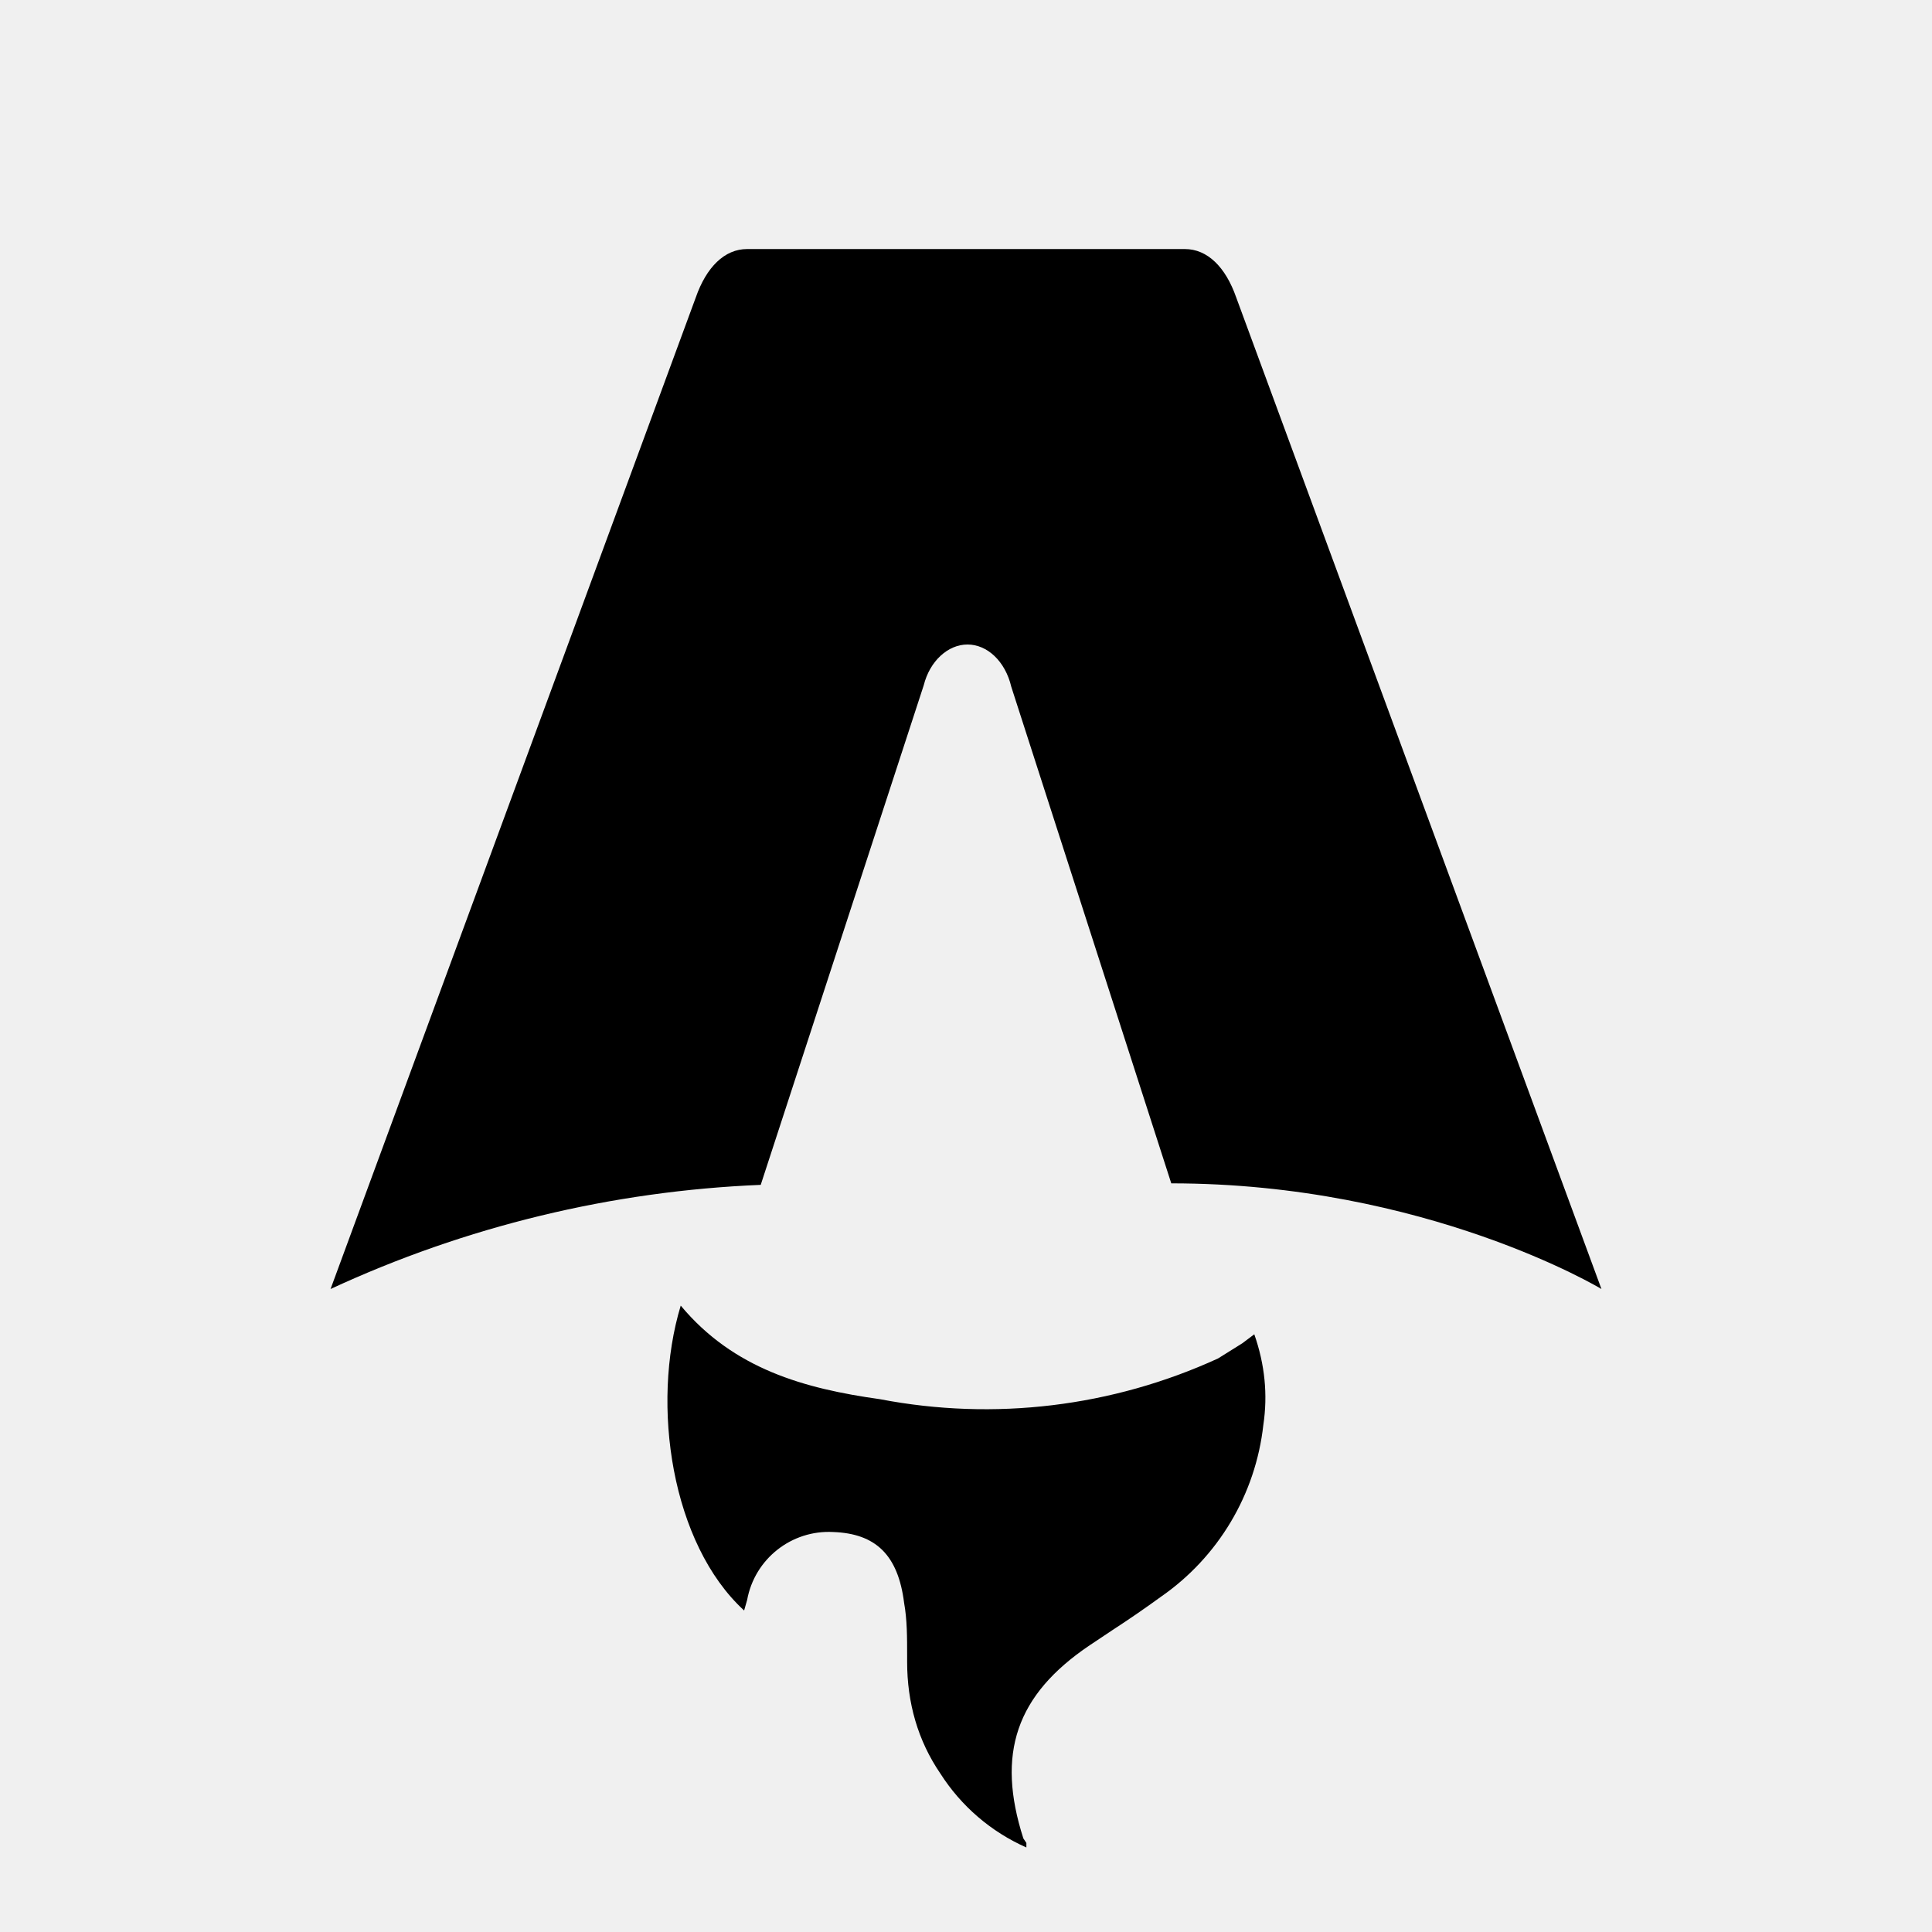
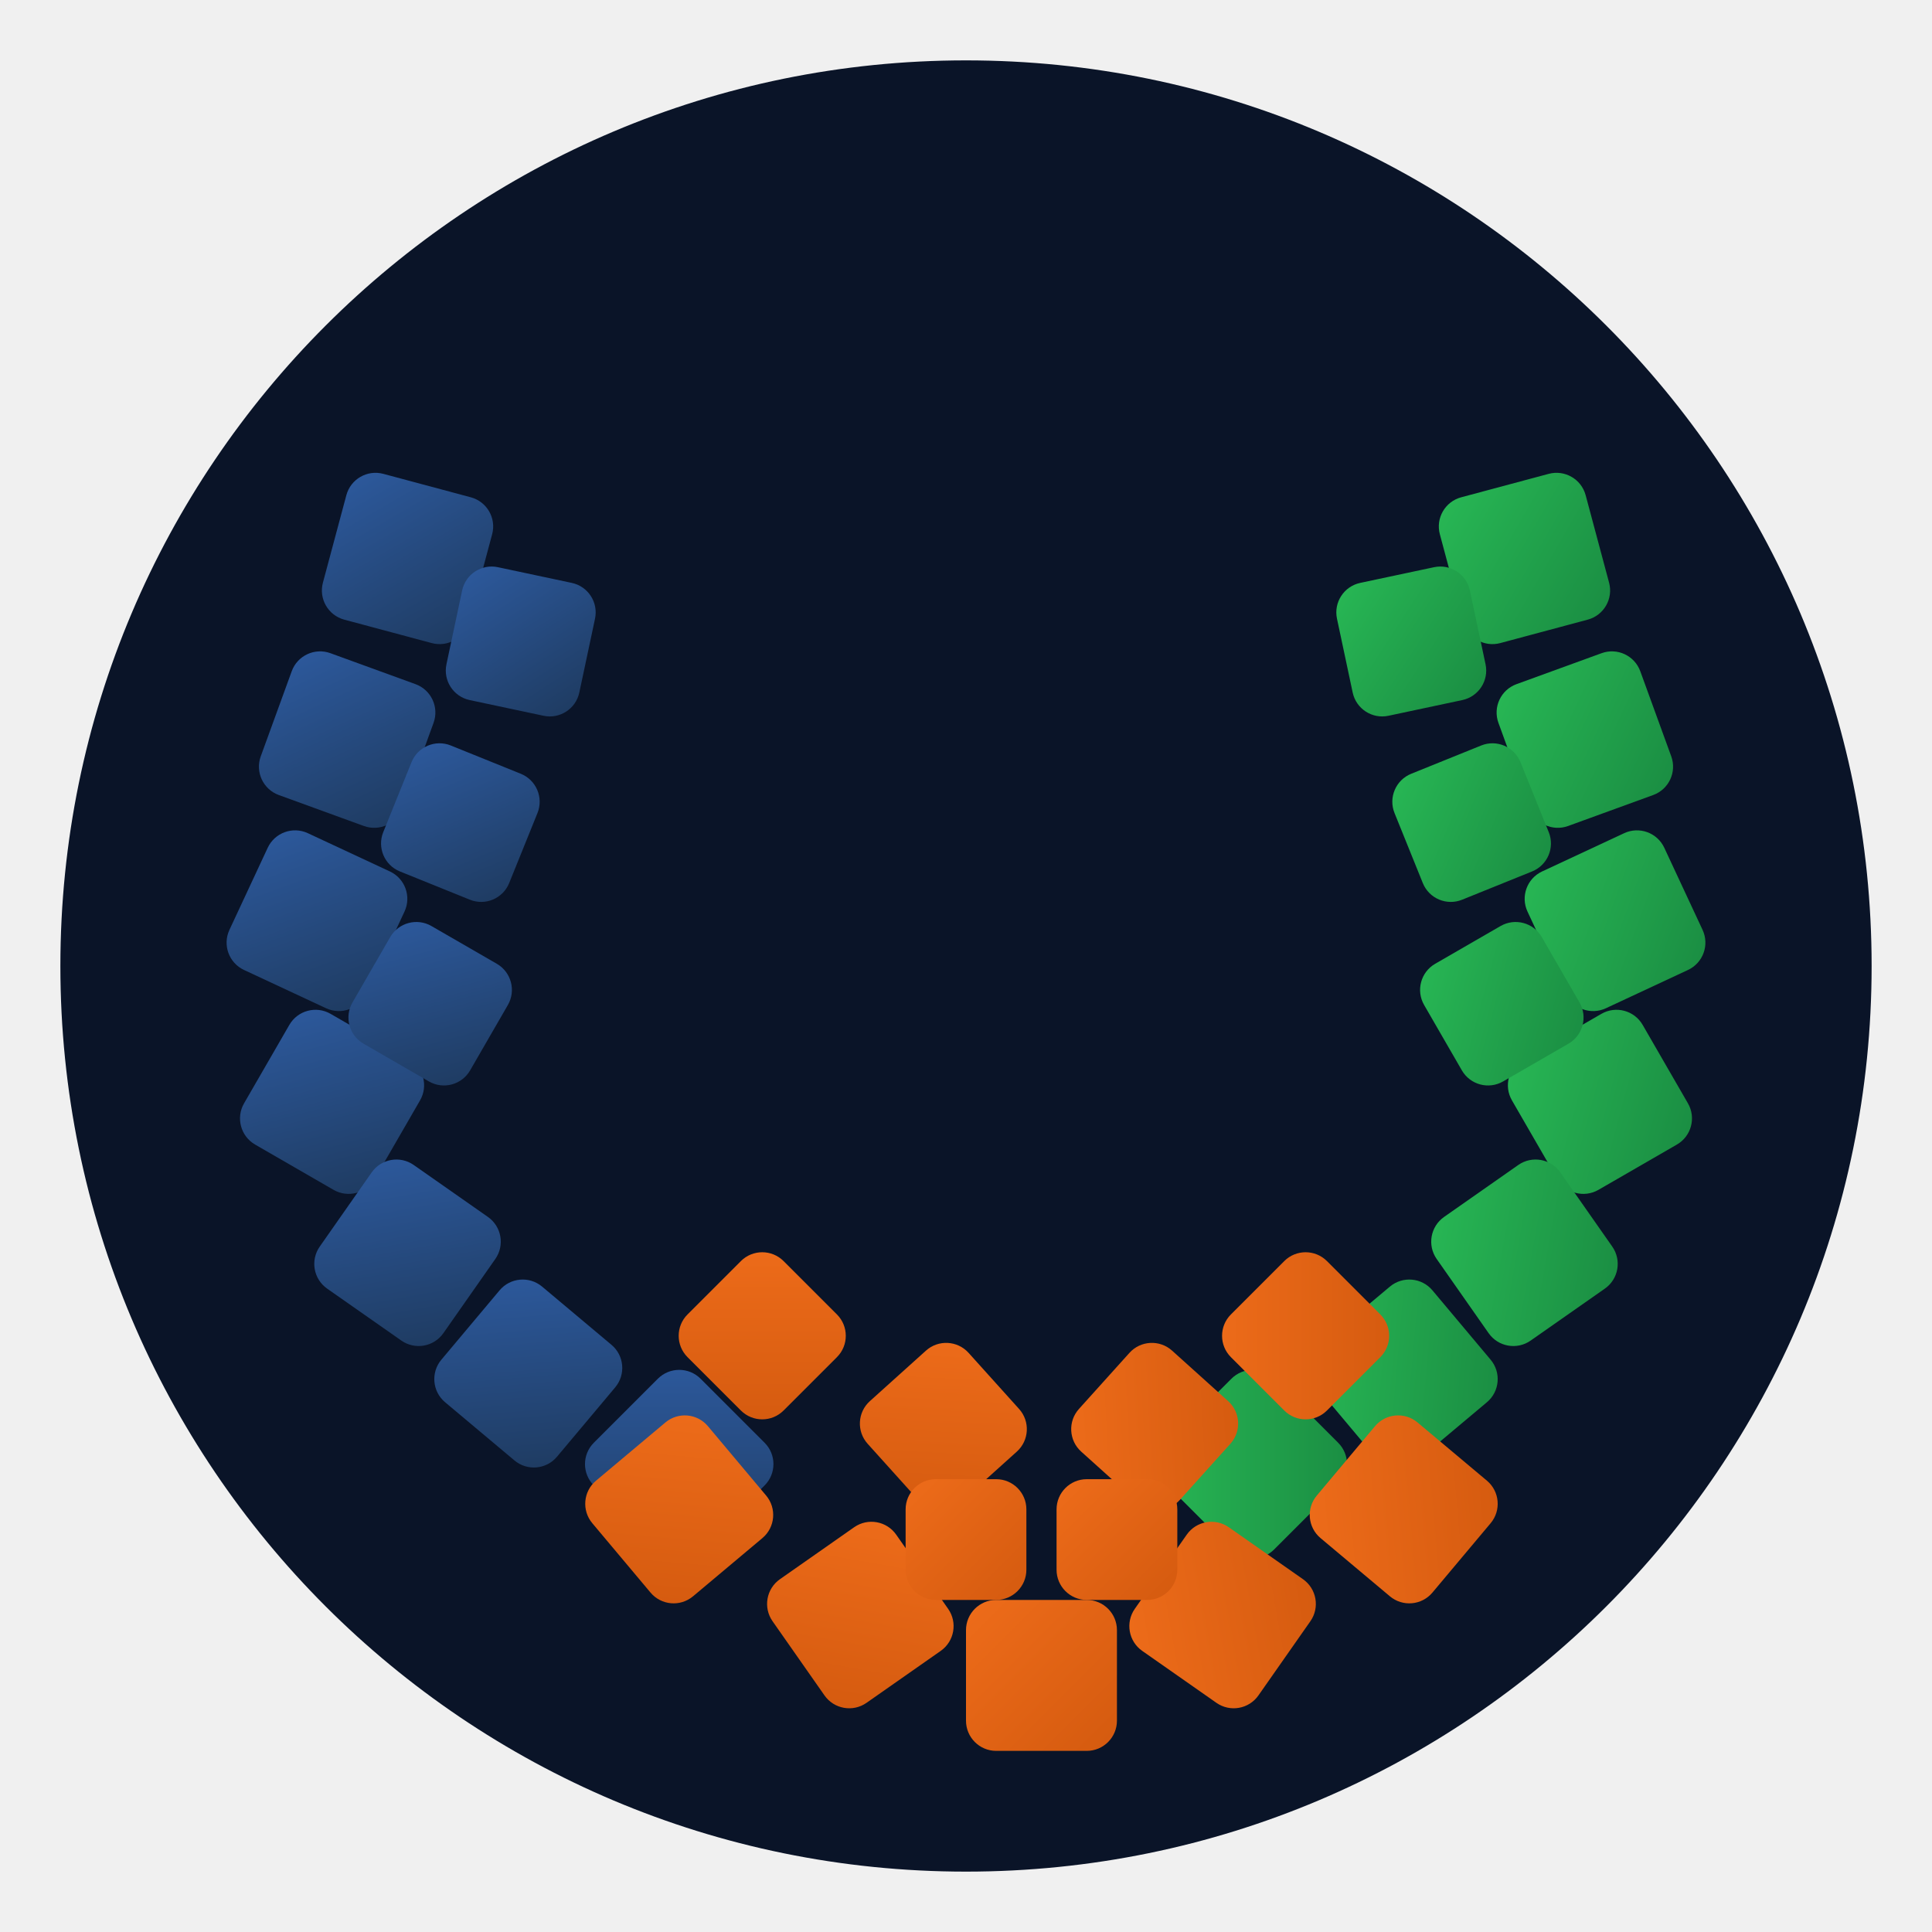
- <svg xmlns="http://www.w3.org/2000/svg" fill="none" viewBox="0 0 128 128">
-   <path d="M50.4 78.5a75.1 75.1 0 0 0-28.5 6.9l24.2-65.7c.7-2 1.9-3.2 3.4-3.2h29c1.5 0 2.7 1.2 3.4 3.2l24.2 65.7s-11.6-7-28.5-7L67 45.5c-.4-1.7-1.6-2.8-2.9-2.8-1.3 0-2.5 1.1-2.9 2.7L50.4 78.5Zm-1.1 28.2Zm-4.2-20.2c-2 6.6-.6 15.8 4.2 20.2a17.5 17.5 0 0 1 .2-.7 5.5 5.5 0 0 1 5.7-4.5c2.8.1 4.3 1.5 4.7 4.7.2 1.1.2 2.3.2 3.5v.4c0 2.7.7 5.2 2.2 7.4a13 13 0 0 0 5.7 4.9v-.3l-.2-.3c-1.8-5.6-.5-9.5 4.4-12.8l1.5-1a73 73 0 0 0 3.2-2.2 16 16 0 0 0 6.8-11.4c.3-2 .1-4-.6-6l-.8.6-1.6 1a37 37 0 0 1-22.4 2.7c-5-.7-9.7-2-13.2-6.2Z" />
-   <style>
-         path { fill: #000; }
-         @media (prefers-color-scheme: dark) {
-             path { fill: #FFF; }
-         }
-     </style>
+ <svg xmlns="http://www.w3.org/2000/svg" viewBox="0 0 128 128">
+   <defs>
+     <linearGradient id="navy" x1="0%" y1="0%" x2="100%" y2="100%">
+       <stop offset="0%" stop-color="#2d5a9e" />
+       <stop offset="100%" stop-color="#1e3a5f" />
+     </linearGradient>
+     <linearGradient id="green" x1="0%" y1="0%" x2="100%" y2="100%">
+       <stop offset="0%" stop-color="#28b855" />
+       <stop offset="100%" stop-color="#1a8c42" />
+     </linearGradient>
+     <linearGradient id="orange" x1="0%" y1="0%" x2="100%" y2="100%">
+       <stop offset="0%" stop-color="#EE6C1A" />
+       <stop offset="100%" stop-color="#d45a0f" />
+     </linearGradient>
+   </defs>
+   <circle cx="64" cy="64" r="60" fill="#0a1428" />
+   <rect x="22" y="32" width="10" height="10" rx="2" fill="url(#navy)" transform="rotate(15,27,37)" />
+   <rect x="18" y="44" width="10" height="10" rx="2" fill="url(#navy)" transform="rotate(20,23,49)" />
+   <rect x="16" y="56" width="10" height="10" rx="2" fill="url(#navy)" transform="rotate(25,21,61)" />
+   <rect x="17" y="68" width="10" height="10" rx="2" fill="url(#navy)" transform="rotate(30,22,73)" />
+   <rect x="22" y="78" width="10" height="10" rx="2" fill="url(#navy)" transform="rotate(35,27,83)" />
+   <rect x="30" y="86" width="10" height="10" rx="2" fill="url(#navy)" transform="rotate(40,35,91)" />
+   <rect x="40" y="92" width="10" height="10" rx="2" fill="url(#navy)" transform="rotate(45,45,97)" />
+   <rect x="30" y="38" width="9" height="9" rx="2" fill="url(#navy)" transform="rotate(12,34.5,42.5)" />
+   <rect x="26" y="50" width="9" height="9" rx="2" fill="url(#navy)" transform="rotate(22,30.5,54.5)" />
+   <rect x="24" y="62" width="9" height="9" rx="2" fill="url(#navy)" transform="rotate(30,28.5,66.5)" />
+   <rect x="96" y="32" width="10" height="10" rx="2" fill="url(#green)" transform="rotate(-15,101,37)" />
+   <rect x="100" y="44" width="10" height="10" rx="2" fill="url(#green)" transform="rotate(-20,105,49)" />
+   <rect x="102" y="56" width="10" height="10" rx="2" fill="url(#green)" transform="rotate(-25,107,61)" />
+   <rect x="101" y="68" width="10" height="10" rx="2" fill="url(#green)" transform="rotate(-30,106,73)" />
+   <rect x="96" y="78" width="10" height="10" rx="2" fill="url(#green)" transform="rotate(-35,101,83)" />
+   <rect x="88" y="86" width="10" height="10" rx="2" fill="url(#green)" transform="rotate(-40,93,91)" />
+   <rect x="78" y="92" width="10" height="10" rx="2" fill="url(#green)" transform="rotate(-45,83,97)" />
+   <rect x="89" y="38" width="9" height="9" rx="2" fill="url(#green)" transform="rotate(-12,93.5,42.5)" />
+   <rect x="93" y="50" width="9" height="9" rx="2" fill="url(#green)" transform="rotate(-22,97.5,54.5)" />
+   <rect x="95" y="62" width="9" height="9" rx="2" fill="url(#green)" transform="rotate(-30,99.5,66.5)" />
+   <rect x="40" y="95" width="10" height="10" rx="2" fill="url(#orange)" transform="rotate(50,45,100)" />
+   <rect x="52" y="102" width="10" height="10" rx="2" fill="url(#orange)" transform="rotate(55,57,107)" />
+   <rect x="64" y="106" width="10" height="10" rx="2" fill="url(#orange)" />
+   <rect x="76" y="102" width="10" height="10" rx="2" fill="url(#orange)" transform="rotate(-55,81,107)" />
+   <rect x="88" y="95" width="10" height="10" rx="2" fill="url(#orange)" transform="rotate(-50,93,100)" />
+   <rect x="46" y="84" width="9" height="9" rx="2" fill="url(#orange)" transform="rotate(45,50.5,88.5)" />
+   <rect x="58" y="90" width="9" height="9" rx="2" fill="url(#orange)" transform="rotate(48,62.5,94.5)" />
+   <rect x="72" y="90" width="9" height="9" rx="2" fill="url(#orange)" transform="rotate(-48,76.5,94.5)" />
+   <rect x="82" y="84" width="9" height="9" rx="2" fill="url(#orange)" transform="rotate(-45,86.5,88.5)" />
+   <rect x="60" y="98" width="8" height="8" rx="2" fill="url(#orange)" />
+   <rect x="70" y="98" width="8" height="8" rx="2" fill="url(#orange)" />
</svg>
